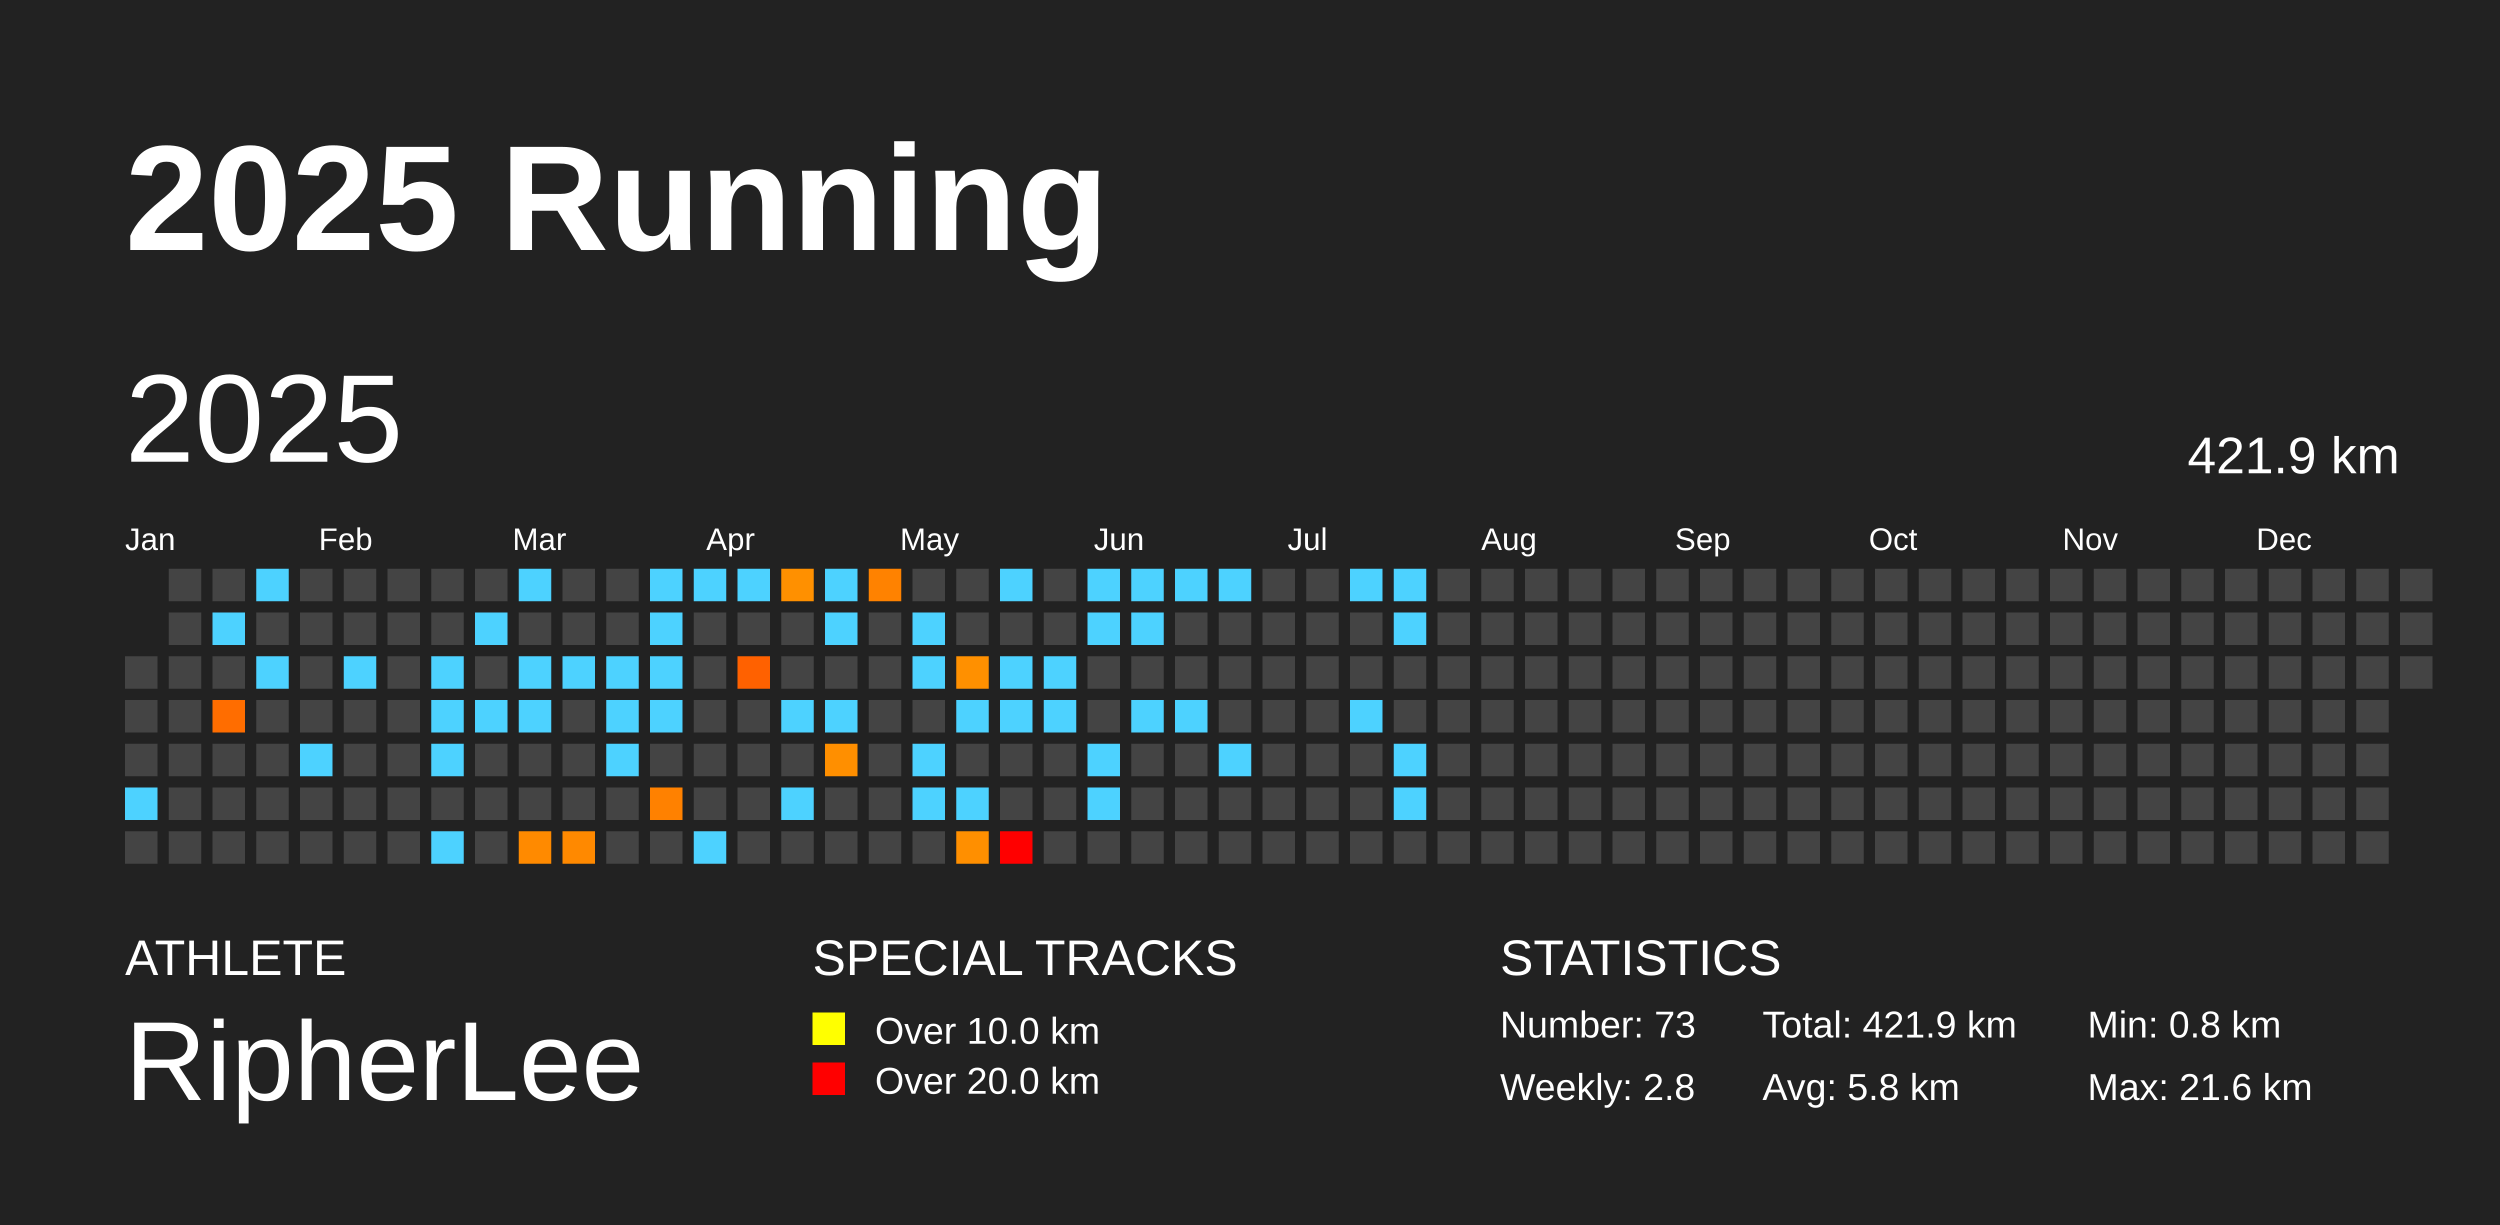
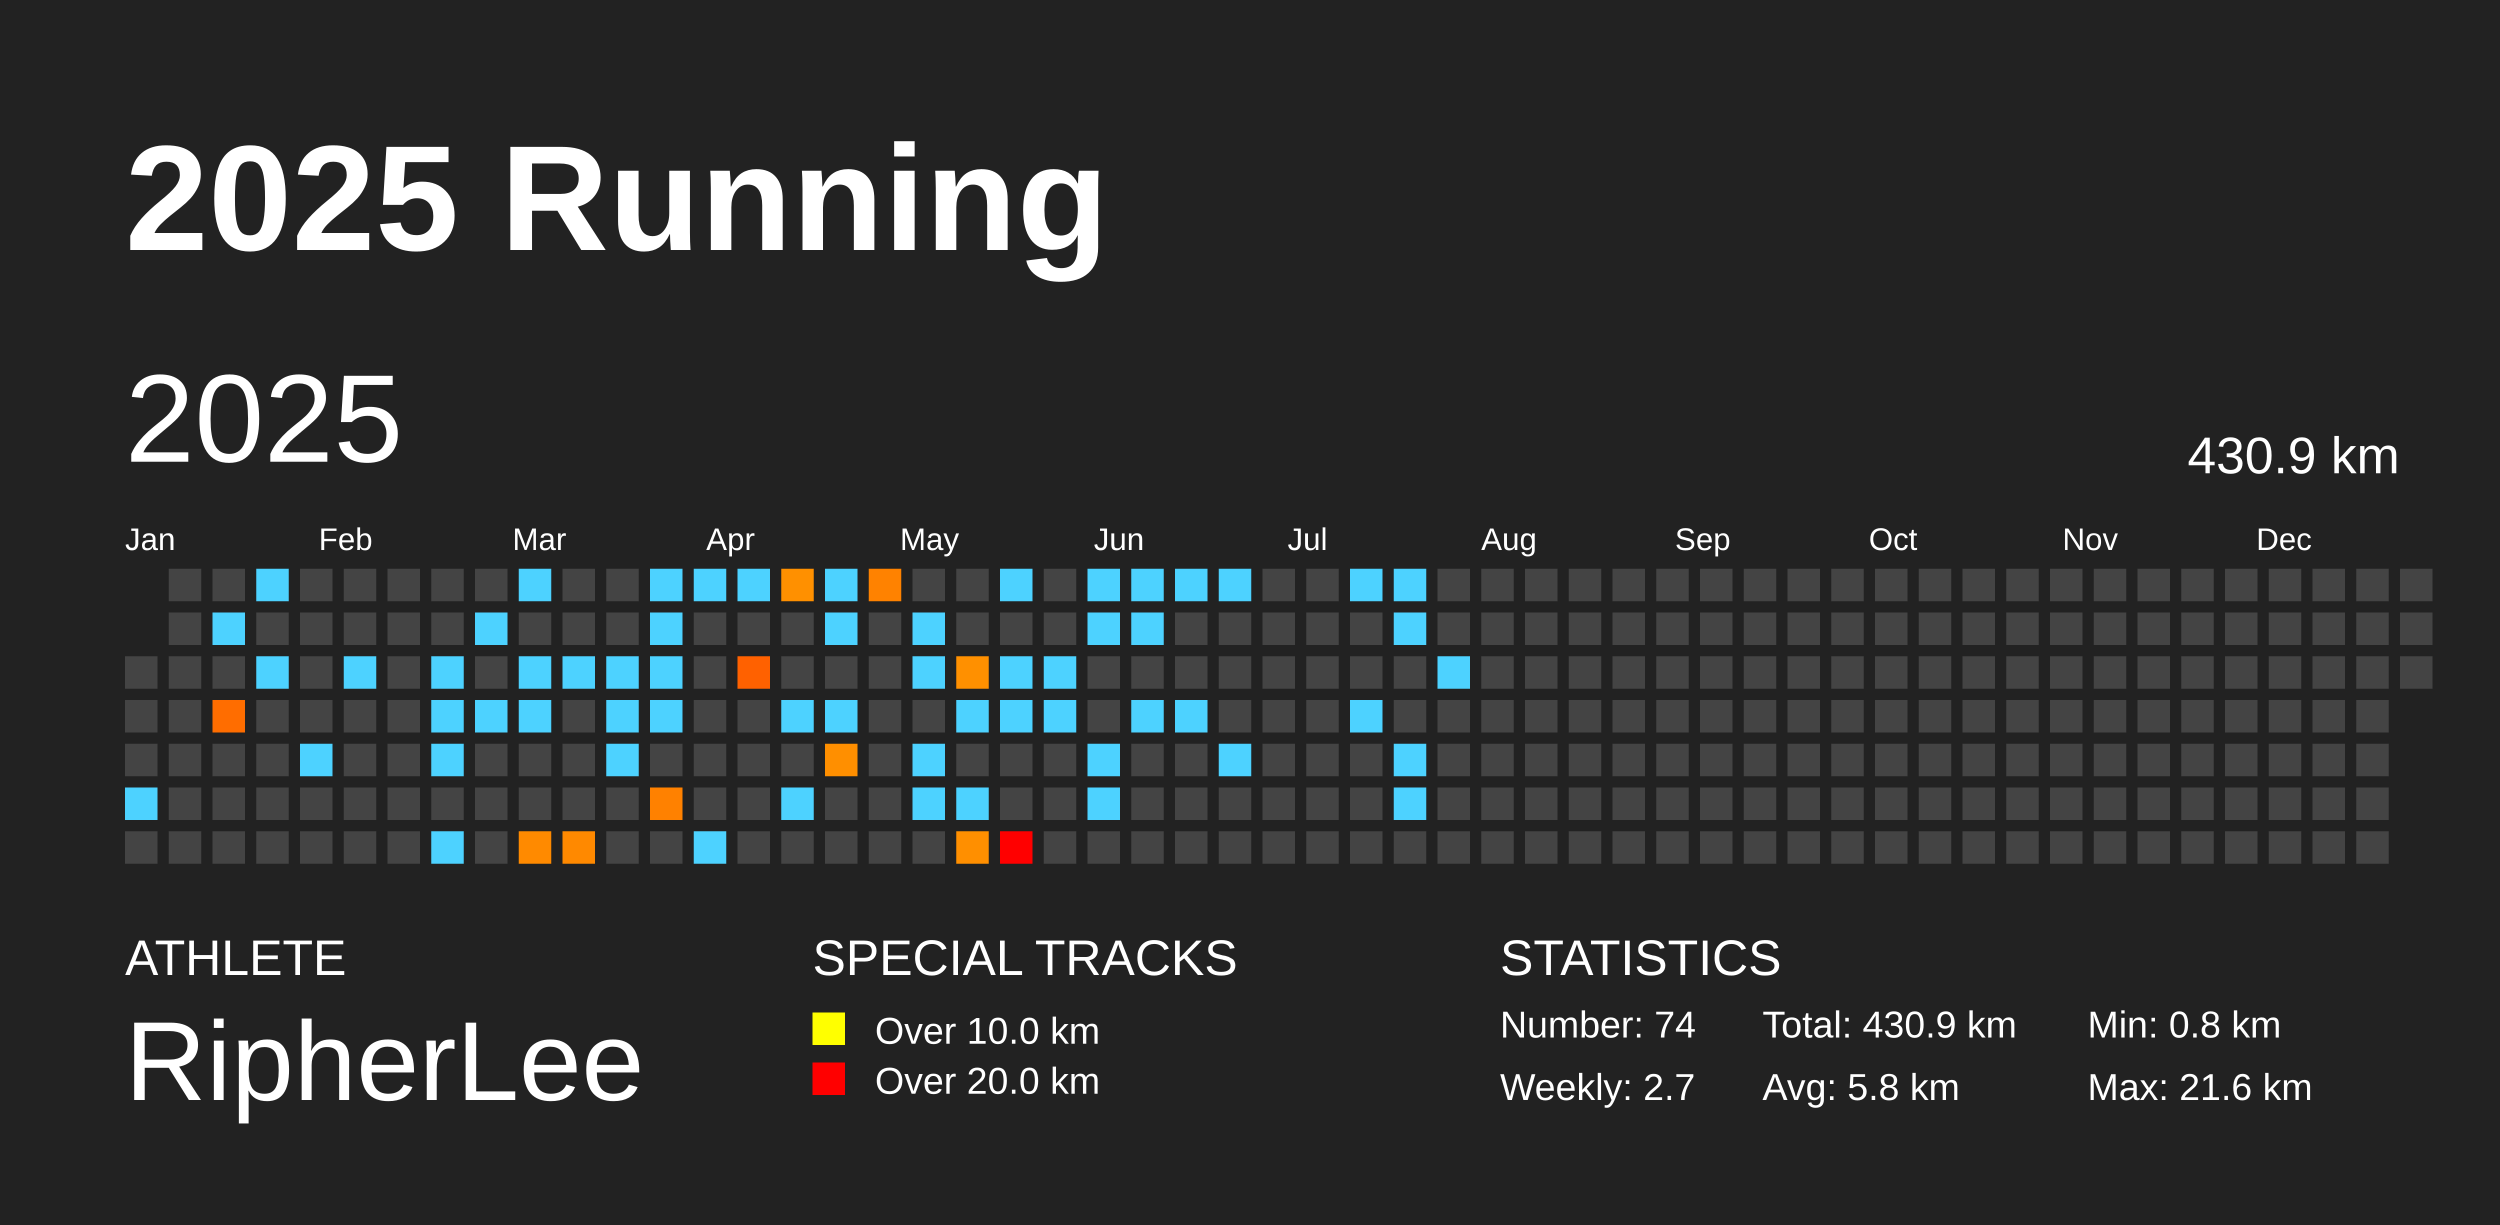
<svg xmlns="http://www.w3.org/2000/svg" baseProfile="full" height="98mm" version="1.1" viewBox="0,0,200,98" width="200mm">
  <defs />
  <rect fill="#222222" height="98" width="200" x="0" y="0" />
  <text fill="#FFFFFF" style="font-size:12px; font-family:Arial; font-weight:bold;" x="10" y="20">2025 Running</text>
  <text fill="#FFFFFF" style="font-size:4px; font-family:Arial" x="10" y="78">ATHLETE</text>
  <text fill="#FFFFFF" style="font-size:9px; font-family:Arial" x="10" y="88">RipherLee</text>
  <text fill="#FFFFFF" style="font-size:4px; font-family:Arial" x="65" y="78">SPECIAL TRACKS</text>
  <rect fill="yellow" height="2.6" width="2.6" x="65" y="81" />
  <text fill="#FFFFFF" style="font-size:3px; font-family:Arial" x="70" y="83.5">Over 10.0 km</text>
  <rect fill="red" height="2.6" width="2.6" x="65" y="85" />
  <text fill="#FFFFFF" style="font-size:3px; font-family:Arial" x="70" y="87.5">Over 20.0 km</text>
  <text fill="#FFFFFF" style="font-size:4px; font-family:Arial" x="120" y="78">STATISTICS</text>
-   <text fill="#FFFFFF" style="font-size:3px; font-family:Arial" x="120" y="83">Number: 73</text>
-   <text fill="#FFFFFF" style="font-size:3px; font-family:Arial" x="120" y="88">Weekly: 2.8</text>
-   <text fill="#FFFFFF" style="font-size:3px; font-family:Arial" x="141" y="83">Total: 421.9 km</text>
+   <text fill="#FFFFFF" style="font-size:3px; font-family:Arial" x="120" y="83">Number: 74</text>
+   <text fill="#FFFFFF" style="font-size:3px; font-family:Arial" x="120" y="88">Weekly: 2.7</text>
+   <text fill="#FFFFFF" style="font-size:3px; font-family:Arial" x="141" y="83">Total: 430.9 km</text>
  <text fill="#FFFFFF" style="font-size:3px; font-family:Arial" x="141" y="88">Avg: 5.8 km</text>
  <text fill="#FFFFFF" style="font-size:3px; font-family:Arial" x="167" y="83">Min: 0.8 km</text>
  <text fill="#FFFFFF" style="font-size:3px; font-family:Arial" x="167" y="88">Max: 21.6 km</text>
  <text dominant-baseline="hanging" fill="#FFFFFF" style="font-size:10.0px; font-family:Arial;" x="10" y="30">2025</text>
-   <text dominant-baseline="hanging" fill="#FFFFFF" style="font-size:4.125px; font-family:Arial;" x="175" y="35">421.9 km</text>
+   <text dominant-baseline="hanging" fill="#FFFFFF" style="font-size:4.125px; font-family:Arial;" x="175" y="35">430.9 km</text>
  <text fill="#FFFFFF" style="font-size:2.5px; font-family:Arial" x="10.0" y="44">Jan</text>
  <text fill="#FFFFFF" style="font-size:2.5px; font-family:Arial" x="25.5" y="44">Feb</text>
  <text fill="#FFFFFF" style="font-size:2.5px; font-family:Arial" x="41.0" y="44">Mar</text>
  <text fill="#FFFFFF" style="font-size:2.5px; font-family:Arial" x="56.5" y="44">Apr</text>
  <text fill="#FFFFFF" style="font-size:2.5px; font-family:Arial" x="72.0" y="44">May</text>
  <text fill="#FFFFFF" style="font-size:2.5px; font-family:Arial" x="87.5" y="44">Jun</text>
  <text fill="#FFFFFF" style="font-size:2.5px; font-family:Arial" x="103.0" y="44">Jul</text>
  <text fill="#FFFFFF" style="font-size:2.5px; font-family:Arial" x="118.5" y="44">Aug</text>
  <text fill="#FFFFFF" style="font-size:2.5px; font-family:Arial" x="134.0" y="44">Sep</text>
  <text fill="#FFFFFF" style="font-size:2.5px; font-family:Arial" x="149.5" y="44">Oct</text>
  <text fill="#FFFFFF" style="font-size:2.5px; font-family:Arial" x="165.0" y="44">Nov</text>
  <text fill="#FFFFFF" style="font-size:2.5px; font-family:Arial" x="180.5" y="44">Dec</text>
  <rect fill="#444444" height="2.6" width="2.6" x="10.0" y="52.5" />
  <rect fill="#444444" height="2.6" width="2.6" x="10.0" y="56.0" />
  <rect fill="#444444" height="2.6" width="2.6" x="10.0" y="59.5" />
  <rect fill="#4dd2ff" height="2.6" width="2.6" x="10.0" y="63.0" />
  <rect fill="#444444" height="2.6" width="2.6" x="10.0" y="66.5" />
  <rect fill="#444444" height="2.6" width="2.6" x="13.5" y="45.5" />
  <rect fill="#444444" height="2.6" width="2.6" x="13.5" y="49.0" />
  <rect fill="#444444" height="2.6" width="2.6" x="13.5" y="52.5" />
  <rect fill="#444444" height="2.6" width="2.6" x="13.5" y="56.0" />
  <rect fill="#444444" height="2.6" width="2.6" x="13.5" y="59.5" />
  <rect fill="#444444" height="2.6" width="2.6" x="13.5" y="63.0" />
  <rect fill="#444444" height="2.6" width="2.6" x="13.5" y="66.5" />
  <rect fill="#444444" height="2.6" width="2.6" x="17.0" y="45.5" />
  <rect fill="#4dd2ff" height="2.6" width="2.6" x="17.0" y="49.0" />
  <rect fill="#444444" height="2.6" width="2.6" x="17.0" y="52.5" />
  <rect fill="#ff6d00" height="2.6" width="2.6" x="17.0" y="56.0" />
  <rect fill="#444444" height="2.6" width="2.6" x="17.0" y="59.5" />
  <rect fill="#444444" height="2.6" width="2.6" x="17.0" y="63.0" />
  <rect fill="#444444" height="2.6" width="2.6" x="17.0" y="66.5" />
  <rect fill="#4dd2ff" height="2.6" width="2.6" x="20.5" y="45.5" />
  <rect fill="#444444" height="2.6" width="2.6" x="20.5" y="49.0" />
  <rect fill="#4dd2ff" height="2.6" width="2.6" x="20.5" y="52.5" />
  <rect fill="#444444" height="2.6" width="2.6" x="20.5" y="56.0" />
  <rect fill="#444444" height="2.6" width="2.6" x="20.5" y="59.5" />
  <rect fill="#444444" height="2.6" width="2.6" x="20.5" y="63.0" />
  <rect fill="#444444" height="2.6" width="2.6" x="20.5" y="66.5" />
  <rect fill="#444444" height="2.6" width="2.6" x="24.0" y="45.5" />
  <rect fill="#444444" height="2.6" width="2.6" x="24.0" y="49.0" />
  <rect fill="#444444" height="2.6" width="2.6" x="24.0" y="52.5" />
  <rect fill="#444444" height="2.6" width="2.6" x="24.0" y="56.0" />
  <rect fill="#4dd2ff" height="2.6" width="2.6" x="24.0" y="59.5" />
  <rect fill="#444444" height="2.6" width="2.6" x="24.0" y="63.0" />
  <rect fill="#444444" height="2.6" width="2.6" x="24.0" y="66.5" />
  <rect fill="#444444" height="2.6" width="2.6" x="27.5" y="45.5" />
  <rect fill="#444444" height="2.6" width="2.6" x="27.5" y="49.0" />
  <rect fill="#4dd2ff" height="2.6" width="2.6" x="27.5" y="52.5" />
  <rect fill="#444444" height="2.6" width="2.6" x="27.5" y="56.0" />
  <rect fill="#444444" height="2.6" width="2.6" x="27.5" y="59.5" />
  <rect fill="#444444" height="2.6" width="2.6" x="27.5" y="63.0" />
  <rect fill="#444444" height="2.6" width="2.6" x="27.5" y="66.5" />
  <rect fill="#444444" height="2.6" width="2.6" x="31.0" y="45.5" />
  <rect fill="#444444" height="2.6" width="2.6" x="31.0" y="49.0" />
  <rect fill="#444444" height="2.6" width="2.6" x="31.0" y="52.5" />
  <rect fill="#444444" height="2.6" width="2.6" x="31.0" y="56.0" />
  <rect fill="#444444" height="2.6" width="2.6" x="31.0" y="59.5" />
  <rect fill="#444444" height="2.6" width="2.6" x="31.0" y="63.0" />
  <rect fill="#444444" height="2.6" width="2.6" x="31.0" y="66.5" />
  <rect fill="#444444" height="2.6" width="2.6" x="34.5" y="45.5" />
  <rect fill="#444444" height="2.6" width="2.6" x="34.5" y="49.0" />
  <rect fill="#4dd2ff" height="2.6" width="2.6" x="34.5" y="52.5" />
  <rect fill="#4dd2ff" height="2.6" width="2.6" x="34.5" y="56.0" />
  <rect fill="#4dd2ff" height="2.6" width="2.6" x="34.5" y="59.5" />
  <rect fill="#444444" height="2.6" width="2.6" x="34.5" y="63.0" />
  <rect fill="#4dd2ff" height="2.6" width="2.6" x="34.5" y="66.5" />
  <rect fill="#444444" height="2.6" width="2.6" x="38.0" y="45.5" />
  <rect fill="#4dd2ff" height="2.6" width="2.6" x="38.0" y="49.0" />
  <rect fill="#444444" height="2.6" width="2.6" x="38.0" y="52.5" />
  <rect fill="#4dd2ff" height="2.6" width="2.6" x="38.0" y="56.0" />
  <rect fill="#444444" height="2.6" width="2.6" x="38.0" y="59.5" />
  <rect fill="#444444" height="2.6" width="2.6" x="38.0" y="63.0" />
  <rect fill="#444444" height="2.6" width="2.6" x="38.0" y="66.5" />
  <rect fill="#4dd2ff" height="2.6" width="2.6" x="41.5" y="45.5" />
  <rect fill="#444444" height="2.6" width="2.6" x="41.5" y="49.0" />
  <rect fill="#4dd2ff" height="2.6" width="2.6" x="41.5" y="52.5" />
  <rect fill="#4dd2ff" height="2.6" width="2.6" x="41.5" y="56.0" />
  <rect fill="#444444" height="2.6" width="2.6" x="41.5" y="59.5" />
  <rect fill="#444444" height="2.6" width="2.6" x="41.5" y="63.0" />
  <rect fill="#ff8a00" height="2.6" width="2.6" x="41.5" y="66.5" />
  <rect fill="#444444" height="2.6" width="2.6" x="45.0" y="45.5" />
  <rect fill="#444444" height="2.6" width="2.6" x="45.0" y="49.0" />
  <rect fill="#4dd2ff" height="2.6" width="2.6" x="45.0" y="52.5" />
  <rect fill="#444444" height="2.6" width="2.6" x="45.0" y="56.0" />
  <rect fill="#444444" height="2.6" width="2.6" x="45.0" y="59.5" />
  <rect fill="#444444" height="2.6" width="2.6" x="45.0" y="63.0" />
  <rect fill="#ff8900" height="2.6" width="2.6" x="45.0" y="66.5" />
  <rect fill="#444444" height="2.6" width="2.6" x="48.5" y="45.5" />
  <rect fill="#444444" height="2.6" width="2.6" x="48.5" y="49.0" />
  <rect fill="#4dd2ff" height="2.6" width="2.6" x="48.5" y="52.5" />
  <rect fill="#4dd2ff" height="2.6" width="2.6" x="48.5" y="56.0" />
  <rect fill="#4dd2ff" height="2.6" width="2.6" x="48.5" y="59.5" />
  <rect fill="#444444" height="2.6" width="2.6" x="48.5" y="63.0" />
  <rect fill="#444444" height="2.6" width="2.6" x="48.5" y="66.5" />
  <rect fill="#4dd2ff" height="2.6" width="2.6" x="52.0" y="45.5" />
  <rect fill="#4dd2ff" height="2.6" width="2.6" x="52.0" y="49.0" />
  <rect fill="#4dd2ff" height="2.6" width="2.6" x="52.0" y="52.5" />
  <rect fill="#4dd2ff" height="2.6" width="2.6" x="52.0" y="56.0" />
  <rect fill="#444444" height="2.6" width="2.6" x="52.0" y="59.5" />
  <rect fill="#ff8100" height="2.6" width="2.6" x="52.0" y="63.0" />
  <rect fill="#444444" height="2.6" width="2.6" x="52.0" y="66.5" />
  <rect fill="#4dd2ff" height="2.6" width="2.6" x="55.5" y="45.5" />
  <rect fill="#444444" height="2.6" width="2.6" x="55.5" y="49.0" />
  <rect fill="#444444" height="2.6" width="2.6" x="55.5" y="52.5" />
  <rect fill="#444444" height="2.6" width="2.6" x="55.5" y="56.0" />
  <rect fill="#444444" height="2.6" width="2.6" x="55.5" y="59.5" />
  <rect fill="#444444" height="2.6" width="2.6" x="55.5" y="63.0" />
  <rect fill="#4dd2ff" height="2.6" width="2.6" x="55.5" y="66.5" />
  <rect fill="#4dd2ff" height="2.6" width="2.6" x="59.0" y="45.5" />
  <rect fill="#444444" height="2.6" width="2.6" x="59.0" y="49.0" />
  <rect fill="#ff6100" height="2.6" width="2.6" x="59.0" y="52.5" />
  <rect fill="#444444" height="2.6" width="2.6" x="59.0" y="56.0" />
  <rect fill="#444444" height="2.6" width="2.6" x="59.0" y="59.5" />
  <rect fill="#444444" height="2.6" width="2.6" x="59.0" y="63.0" />
  <rect fill="#444444" height="2.6" width="2.6" x="59.0" y="66.5" />
  <rect fill="#ff9000" height="2.6" width="2.6" x="62.5" y="45.5" />
  <rect fill="#444444" height="2.6" width="2.6" x="62.5" y="49.0" />
  <rect fill="#444444" height="2.6" width="2.6" x="62.5" y="52.5" />
  <rect fill="#4dd2ff" height="2.6" width="2.6" x="62.5" y="56.0" />
  <rect fill="#444444" height="2.6" width="2.6" x="62.5" y="59.5" />
  <rect fill="#4dd2ff" height="2.6" width="2.6" x="62.5" y="63.0" />
  <rect fill="#444444" height="2.6" width="2.6" x="62.5" y="66.5" />
  <rect fill="#4dd2ff" height="2.6" width="2.6" x="66.0" y="45.5" />
  <rect fill="#4dd2ff" height="2.6" width="2.6" x="66.0" y="49.0" />
  <rect fill="#444444" height="2.6" width="2.6" x="66.0" y="52.5" />
  <rect fill="#4dd2ff" height="2.6" width="2.6" x="66.0" y="56.0" />
  <rect fill="#ff8f00" height="2.6" width="2.6" x="66.0" y="59.5" />
  <rect fill="#444444" height="2.6" width="2.6" x="66.0" y="63.0" />
  <rect fill="#444444" height="2.6" width="2.6" x="66.0" y="66.5" />
  <rect fill="#ff8200" height="2.6" width="2.6" x="69.5" y="45.5" />
  <rect fill="#444444" height="2.6" width="2.6" x="69.5" y="49.0" />
  <rect fill="#444444" height="2.6" width="2.6" x="69.5" y="52.5" />
  <rect fill="#444444" height="2.6" width="2.6" x="69.5" y="56.0" />
  <rect fill="#444444" height="2.6" width="2.6" x="69.5" y="59.5" />
  <rect fill="#444444" height="2.6" width="2.6" x="69.5" y="63.0" />
  <rect fill="#444444" height="2.6" width="2.6" x="69.5" y="66.5" />
  <rect fill="#444444" height="2.6" width="2.6" x="73.0" y="45.5" />
  <rect fill="#4dd2ff" height="2.6" width="2.6" x="73.0" y="49.0" />
  <rect fill="#4dd2ff" height="2.6" width="2.6" x="73.0" y="52.5" />
  <rect fill="#444444" height="2.6" width="2.6" x="73.0" y="56.0" />
  <rect fill="#4dd2ff" height="2.6" width="2.6" x="73.0" y="59.5" />
  <rect fill="#4dd2ff" height="2.6" width="2.6" x="73.0" y="63.0" />
  <rect fill="#444444" height="2.6" width="2.6" x="73.0" y="66.5" />
  <rect fill="#444444" height="2.6" width="2.6" x="76.5" y="45.5" />
  <rect fill="#444444" height="2.6" width="2.6" x="76.5" y="49.0" />
  <rect fill="#ff9000" height="2.6" width="2.6" x="76.5" y="52.5" />
  <rect fill="#4dd2ff" height="2.6" width="2.6" x="76.5" y="56.0" />
  <rect fill="#444444" height="2.6" width="2.6" x="76.5" y="59.5" />
  <rect fill="#4dd2ff" height="2.6" width="2.6" x="76.5" y="63.0" />
  <rect fill="#ff8f00" height="2.6" width="2.6" x="76.5" y="66.5" />
  <rect fill="#4dd2ff" height="2.6" width="2.6" x="80.0" y="45.5" />
  <rect fill="#444444" height="2.6" width="2.6" x="80.0" y="49.0" />
  <rect fill="#4dd2ff" height="2.6" width="2.6" x="80.0" y="52.5" />
  <rect fill="#4dd2ff" height="2.6" width="2.6" x="80.0" y="56.0" />
  <rect fill="#444444" height="2.6" width="2.6" x="80.0" y="59.5" />
  <rect fill="#444444" height="2.6" width="2.6" x="80.0" y="63.0" />
  <rect fill="red" height="2.6" width="2.6" x="80.0" y="66.5" />
  <rect fill="#444444" height="2.6" width="2.6" x="83.5" y="45.5" />
  <rect fill="#444444" height="2.6" width="2.6" x="83.5" y="49.0" />
  <rect fill="#4dd2ff" height="2.6" width="2.6" x="83.5" y="52.5" />
  <rect fill="#4dd2ff" height="2.6" width="2.6" x="83.5" y="56.0" />
  <rect fill="#444444" height="2.6" width="2.6" x="83.5" y="59.5" />
  <rect fill="#444444" height="2.6" width="2.6" x="83.5" y="63.0" />
  <rect fill="#444444" height="2.6" width="2.6" x="83.5" y="66.5" />
  <rect fill="#4dd2ff" height="2.6" width="2.6" x="87.0" y="45.5" />
  <rect fill="#4dd2ff" height="2.6" width="2.6" x="87.0" y="49.0" />
  <rect fill="#444444" height="2.6" width="2.6" x="87.0" y="52.5" />
  <rect fill="#444444" height="2.6" width="2.6" x="87.0" y="56.0" />
  <rect fill="#4dd2ff" height="2.6" width="2.6" x="87.0" y="59.5" />
  <rect fill="#4dd2ff" height="2.6" width="2.6" x="87.0" y="63.0" />
  <rect fill="#444444" height="2.6" width="2.6" x="87.0" y="66.5" />
  <rect fill="#4dd2ff" height="2.6" width="2.6" x="90.5" y="45.5" />
  <rect fill="#4dd2ff" height="2.6" width="2.6" x="90.5" y="49.0" />
  <rect fill="#444444" height="2.6" width="2.6" x="90.5" y="52.5" />
  <rect fill="#4dd2ff" height="2.6" width="2.6" x="90.5" y="56.0" />
  <rect fill="#444444" height="2.6" width="2.6" x="90.5" y="59.5" />
  <rect fill="#444444" height="2.6" width="2.6" x="90.5" y="63.0" />
  <rect fill="#444444" height="2.6" width="2.6" x="90.5" y="66.5" />
  <rect fill="#4dd2ff" height="2.6" width="2.6" x="94.0" y="45.5" />
  <rect fill="#444444" height="2.6" width="2.6" x="94.0" y="49.0" />
  <rect fill="#444444" height="2.6" width="2.6" x="94.0" y="52.5" />
  <rect fill="#4dd2ff" height="2.6" width="2.6" x="94.0" y="56.0" />
  <rect fill="#444444" height="2.6" width="2.6" x="94.0" y="59.5" />
  <rect fill="#444444" height="2.6" width="2.6" x="94.0" y="63.0" />
  <rect fill="#444444" height="2.6" width="2.6" x="94.0" y="66.5" />
  <rect fill="#4dd2ff" height="2.6" width="2.6" x="97.5" y="45.5" />
  <rect fill="#444444" height="2.6" width="2.6" x="97.5" y="49.0" />
  <rect fill="#444444" height="2.6" width="2.6" x="97.5" y="52.5" />
  <rect fill="#444444" height="2.6" width="2.6" x="97.5" y="56.0" />
  <rect fill="#4dd2ff" height="2.6" width="2.6" x="97.5" y="59.5" />
  <rect fill="#444444" height="2.6" width="2.6" x="97.5" y="63.0" />
  <rect fill="#444444" height="2.6" width="2.6" x="97.5" y="66.5" />
  <rect fill="#444444" height="2.6" width="2.6" x="101.0" y="45.5" />
  <rect fill="#444444" height="2.6" width="2.6" x="101.0" y="49.0" />
  <rect fill="#444444" height="2.6" width="2.6" x="101.0" y="52.5" />
  <rect fill="#444444" height="2.6" width="2.6" x="101.0" y="56.0" />
  <rect fill="#444444" height="2.6" width="2.6" x="101.0" y="59.5" />
  <rect fill="#444444" height="2.6" width="2.6" x="101.0" y="63.0" />
  <rect fill="#444444" height="2.6" width="2.6" x="101.0" y="66.5" />
  <rect fill="#444444" height="2.6" width="2.6" x="104.5" y="45.5" />
  <rect fill="#444444" height="2.6" width="2.6" x="104.5" y="49.0" />
  <rect fill="#444444" height="2.6" width="2.6" x="104.5" y="52.5" />
  <rect fill="#444444" height="2.6" width="2.6" x="104.5" y="56.0" />
  <rect fill="#444444" height="2.6" width="2.6" x="104.5" y="59.5" />
  <rect fill="#444444" height="2.6" width="2.6" x="104.5" y="63.0" />
  <rect fill="#444444" height="2.6" width="2.6" x="104.5" y="66.5" />
  <rect fill="#4dd2ff" height="2.6" width="2.6" x="108.0" y="45.5" />
  <rect fill="#444444" height="2.6" width="2.6" x="108.0" y="49.0" />
  <rect fill="#444444" height="2.6" width="2.6" x="108.0" y="52.5" />
  <rect fill="#4dd2ff" height="2.6" width="2.6" x="108.0" y="56.0" />
  <rect fill="#444444" height="2.6" width="2.6" x="108.0" y="59.5" />
  <rect fill="#444444" height="2.6" width="2.6" x="108.0" y="63.0" />
  <rect fill="#444444" height="2.6" width="2.6" x="108.0" y="66.5" />
  <rect fill="#4dd2ff" height="2.6" width="2.6" x="111.5" y="45.5" />
  <rect fill="#4dd2ff" height="2.6" width="2.6" x="111.5" y="49.0" />
  <rect fill="#444444" height="2.6" width="2.6" x="111.5" y="52.5" />
  <rect fill="#444444" height="2.6" width="2.6" x="111.5" y="56.0" />
  <rect fill="#4dd2ff" height="2.6" width="2.6" x="111.5" y="59.5" />
  <rect fill="#4dd2ff" height="2.6" width="2.6" x="111.5" y="63.0" />
  <rect fill="#444444" height="2.6" width="2.6" x="111.5" y="66.5" />
  <rect fill="#444444" height="2.6" width="2.6" x="115.0" y="45.5" />
  <rect fill="#444444" height="2.6" width="2.6" x="115.0" y="49.0" />
-   <rect fill="#444444" height="2.6" width="2.6" x="115.0" y="52.5" />
+   <rect fill="#4dd2ff" height="2.6" width="2.6" x="115.0" y="52.5" />
  <rect fill="#444444" height="2.6" width="2.6" x="115.0" y="56.0" />
  <rect fill="#444444" height="2.6" width="2.6" x="115.0" y="59.5" />
  <rect fill="#444444" height="2.6" width="2.6" x="115.0" y="63.0" />
  <rect fill="#444444" height="2.6" width="2.6" x="115.0" y="66.5" />
  <rect fill="#444444" height="2.6" width="2.6" x="118.5" y="45.5" />
  <rect fill="#444444" height="2.6" width="2.6" x="118.5" y="49.0" />
  <rect fill="#444444" height="2.6" width="2.6" x="118.5" y="52.5" />
  <rect fill="#444444" height="2.6" width="2.6" x="118.5" y="56.0" />
  <rect fill="#444444" height="2.6" width="2.6" x="118.5" y="59.5" />
  <rect fill="#444444" height="2.6" width="2.6" x="118.5" y="63.0" />
  <rect fill="#444444" height="2.6" width="2.6" x="118.5" y="66.5" />
  <rect fill="#444444" height="2.6" width="2.6" x="122.0" y="45.5" />
  <rect fill="#444444" height="2.6" width="2.6" x="122.0" y="49.0" />
  <rect fill="#444444" height="2.6" width="2.6" x="122.0" y="52.5" />
  <rect fill="#444444" height="2.6" width="2.6" x="122.0" y="56.0" />
  <rect fill="#444444" height="2.6" width="2.6" x="122.0" y="59.5" />
  <rect fill="#444444" height="2.6" width="2.6" x="122.0" y="63.0" />
  <rect fill="#444444" height="2.6" width="2.6" x="122.0" y="66.5" />
  <rect fill="#444444" height="2.6" width="2.6" x="125.5" y="45.5" />
  <rect fill="#444444" height="2.6" width="2.6" x="125.5" y="49.0" />
  <rect fill="#444444" height="2.6" width="2.6" x="125.5" y="52.5" />
  <rect fill="#444444" height="2.6" width="2.6" x="125.5" y="56.0" />
  <rect fill="#444444" height="2.6" width="2.6" x="125.5" y="59.5" />
  <rect fill="#444444" height="2.6" width="2.6" x="125.5" y="63.0" />
  <rect fill="#444444" height="2.6" width="2.6" x="125.5" y="66.5" />
  <rect fill="#444444" height="2.6" width="2.6" x="129.0" y="45.5" />
  <rect fill="#444444" height="2.6" width="2.6" x="129.0" y="49.0" />
  <rect fill="#444444" height="2.6" width="2.6" x="129.0" y="52.5" />
  <rect fill="#444444" height="2.6" width="2.6" x="129.0" y="56.0" />
  <rect fill="#444444" height="2.6" width="2.6" x="129.0" y="59.5" />
  <rect fill="#444444" height="2.6" width="2.6" x="129.0" y="63.0" />
  <rect fill="#444444" height="2.6" width="2.6" x="129.0" y="66.5" />
  <rect fill="#444444" height="2.6" width="2.6" x="132.5" y="45.5" />
  <rect fill="#444444" height="2.6" width="2.6" x="132.5" y="49.0" />
  <rect fill="#444444" height="2.6" width="2.6" x="132.5" y="52.5" />
  <rect fill="#444444" height="2.6" width="2.6" x="132.5" y="56.0" />
  <rect fill="#444444" height="2.6" width="2.6" x="132.5" y="59.5" />
  <rect fill="#444444" height="2.6" width="2.6" x="132.5" y="63.0" />
  <rect fill="#444444" height="2.6" width="2.6" x="132.5" y="66.5" />
  <rect fill="#444444" height="2.6" width="2.6" x="136.0" y="45.5" />
  <rect fill="#444444" height="2.6" width="2.6" x="136.0" y="49.0" />
  <rect fill="#444444" height="2.6" width="2.6" x="136.0" y="52.5" />
  <rect fill="#444444" height="2.6" width="2.6" x="136.0" y="56.0" />
  <rect fill="#444444" height="2.6" width="2.6" x="136.0" y="59.5" />
  <rect fill="#444444" height="2.6" width="2.6" x="136.0" y="63.0" />
  <rect fill="#444444" height="2.6" width="2.6" x="136.0" y="66.5" />
  <rect fill="#444444" height="2.6" width="2.6" x="139.5" y="45.5" />
  <rect fill="#444444" height="2.6" width="2.6" x="139.5" y="49.0" />
  <rect fill="#444444" height="2.6" width="2.6" x="139.5" y="52.5" />
  <rect fill="#444444" height="2.6" width="2.6" x="139.5" y="56.0" />
  <rect fill="#444444" height="2.6" width="2.6" x="139.5" y="59.5" />
  <rect fill="#444444" height="2.6" width="2.6" x="139.5" y="63.0" />
  <rect fill="#444444" height="2.6" width="2.6" x="139.5" y="66.5" />
  <rect fill="#444444" height="2.6" width="2.6" x="143.0" y="45.5" />
  <rect fill="#444444" height="2.6" width="2.6" x="143.0" y="49.0" />
  <rect fill="#444444" height="2.6" width="2.6" x="143.0" y="52.5" />
  <rect fill="#444444" height="2.6" width="2.6" x="143.0" y="56.0" />
  <rect fill="#444444" height="2.6" width="2.6" x="143.0" y="59.5" />
  <rect fill="#444444" height="2.6" width="2.6" x="143.0" y="63.0" />
  <rect fill="#444444" height="2.6" width="2.6" x="143.0" y="66.5" />
  <rect fill="#444444" height="2.6" width="2.6" x="146.5" y="45.5" />
  <rect fill="#444444" height="2.6" width="2.6" x="146.5" y="49.0" />
  <rect fill="#444444" height="2.6" width="2.6" x="146.5" y="52.5" />
  <rect fill="#444444" height="2.6" width="2.6" x="146.5" y="56.0" />
  <rect fill="#444444" height="2.6" width="2.6" x="146.5" y="59.5" />
  <rect fill="#444444" height="2.6" width="2.6" x="146.5" y="63.0" />
  <rect fill="#444444" height="2.6" width="2.6" x="146.5" y="66.5" />
  <rect fill="#444444" height="2.6" width="2.6" x="150.0" y="45.5" />
  <rect fill="#444444" height="2.6" width="2.6" x="150.0" y="49.0" />
  <rect fill="#444444" height="2.6" width="2.6" x="150.0" y="52.5" />
  <rect fill="#444444" height="2.6" width="2.6" x="150.0" y="56.0" />
  <rect fill="#444444" height="2.6" width="2.6" x="150.0" y="59.5" />
  <rect fill="#444444" height="2.6" width="2.6" x="150.0" y="63.0" />
  <rect fill="#444444" height="2.6" width="2.6" x="150.0" y="66.5" />
  <rect fill="#444444" height="2.6" width="2.6" x="153.5" y="45.5" />
  <rect fill="#444444" height="2.6" width="2.6" x="153.5" y="49.0" />
  <rect fill="#444444" height="2.6" width="2.6" x="153.5" y="52.5" />
  <rect fill="#444444" height="2.6" width="2.6" x="153.5" y="56.0" />
  <rect fill="#444444" height="2.6" width="2.6" x="153.5" y="59.5" />
  <rect fill="#444444" height="2.6" width="2.6" x="153.5" y="63.0" />
  <rect fill="#444444" height="2.6" width="2.6" x="153.5" y="66.5" />
  <rect fill="#444444" height="2.6" width="2.6" x="157.0" y="45.5" />
  <rect fill="#444444" height="2.6" width="2.6" x="157.0" y="49.0" />
  <rect fill="#444444" height="2.6" width="2.6" x="157.0" y="52.5" />
  <rect fill="#444444" height="2.6" width="2.6" x="157.0" y="56.0" />
  <rect fill="#444444" height="2.6" width="2.6" x="157.0" y="59.5" />
  <rect fill="#444444" height="2.6" width="2.6" x="157.0" y="63.0" />
  <rect fill="#444444" height="2.6" width="2.6" x="157.0" y="66.5" />
  <rect fill="#444444" height="2.6" width="2.6" x="160.5" y="45.5" />
  <rect fill="#444444" height="2.6" width="2.6" x="160.5" y="49.0" />
  <rect fill="#444444" height="2.6" width="2.6" x="160.5" y="52.5" />
  <rect fill="#444444" height="2.6" width="2.6" x="160.5" y="56.0" />
  <rect fill="#444444" height="2.6" width="2.6" x="160.5" y="59.5" />
  <rect fill="#444444" height="2.6" width="2.6" x="160.5" y="63.0" />
  <rect fill="#444444" height="2.6" width="2.6" x="160.5" y="66.5" />
  <rect fill="#444444" height="2.6" width="2.6" x="164.0" y="45.5" />
  <rect fill="#444444" height="2.6" width="2.6" x="164.0" y="49.0" />
  <rect fill="#444444" height="2.6" width="2.6" x="164.0" y="52.5" />
  <rect fill="#444444" height="2.6" width="2.6" x="164.0" y="56.0" />
  <rect fill="#444444" height="2.6" width="2.6" x="164.0" y="59.5" />
  <rect fill="#444444" height="2.6" width="2.6" x="164.0" y="63.0" />
  <rect fill="#444444" height="2.6" width="2.6" x="164.0" y="66.5" />
  <rect fill="#444444" height="2.6" width="2.6" x="167.5" y="45.5" />
  <rect fill="#444444" height="2.6" width="2.6" x="167.5" y="49.0" />
  <rect fill="#444444" height="2.6" width="2.6" x="167.5" y="52.5" />
  <rect fill="#444444" height="2.6" width="2.6" x="167.5" y="56.0" />
  <rect fill="#444444" height="2.6" width="2.6" x="167.5" y="59.5" />
  <rect fill="#444444" height="2.6" width="2.6" x="167.5" y="63.0" />
  <rect fill="#444444" height="2.6" width="2.6" x="167.5" y="66.5" />
  <rect fill="#444444" height="2.6" width="2.6" x="171.0" y="45.5" />
  <rect fill="#444444" height="2.6" width="2.6" x="171.0" y="49.0" />
  <rect fill="#444444" height="2.6" width="2.6" x="171.0" y="52.5" />
  <rect fill="#444444" height="2.6" width="2.6" x="171.0" y="56.0" />
  <rect fill="#444444" height="2.6" width="2.6" x="171.0" y="59.5" />
  <rect fill="#444444" height="2.6" width="2.6" x="171.0" y="63.0" />
  <rect fill="#444444" height="2.6" width="2.6" x="171.0" y="66.5" />
  <rect fill="#444444" height="2.6" width="2.6" x="174.5" y="45.5" />
  <rect fill="#444444" height="2.6" width="2.6" x="174.5" y="49.0" />
  <rect fill="#444444" height="2.6" width="2.6" x="174.5" y="52.5" />
  <rect fill="#444444" height="2.6" width="2.6" x="174.5" y="56.0" />
  <rect fill="#444444" height="2.6" width="2.6" x="174.5" y="59.5" />
  <rect fill="#444444" height="2.6" width="2.6" x="174.5" y="63.0" />
  <rect fill="#444444" height="2.6" width="2.6" x="174.5" y="66.5" />
  <rect fill="#444444" height="2.6" width="2.6" x="178.0" y="45.5" />
  <rect fill="#444444" height="2.6" width="2.6" x="178.0" y="49.0" />
  <rect fill="#444444" height="2.6" width="2.6" x="178.0" y="52.5" />
  <rect fill="#444444" height="2.6" width="2.6" x="178.0" y="56.0" />
  <rect fill="#444444" height="2.6" width="2.6" x="178.0" y="59.5" />
  <rect fill="#444444" height="2.6" width="2.6" x="178.0" y="63.0" />
  <rect fill="#444444" height="2.6" width="2.6" x="178.0" y="66.5" />
  <rect fill="#444444" height="2.6" width="2.6" x="181.5" y="45.5" />
  <rect fill="#444444" height="2.6" width="2.6" x="181.5" y="49.0" />
  <rect fill="#444444" height="2.6" width="2.6" x="181.5" y="52.5" />
  <rect fill="#444444" height="2.6" width="2.6" x="181.5" y="56.0" />
  <rect fill="#444444" height="2.6" width="2.6" x="181.5" y="59.5" />
  <rect fill="#444444" height="2.6" width="2.6" x="181.5" y="63.0" />
  <rect fill="#444444" height="2.6" width="2.6" x="181.5" y="66.5" />
  <rect fill="#444444" height="2.6" width="2.6" x="185.0" y="45.5" />
  <rect fill="#444444" height="2.6" width="2.6" x="185.0" y="49.0" />
  <rect fill="#444444" height="2.6" width="2.6" x="185.0" y="52.5" />
  <rect fill="#444444" height="2.6" width="2.6" x="185.0" y="56.0" />
  <rect fill="#444444" height="2.6" width="2.6" x="185.0" y="59.5" />
  <rect fill="#444444" height="2.6" width="2.6" x="185.0" y="63.0" />
  <rect fill="#444444" height="2.6" width="2.6" x="185.0" y="66.5" />
  <rect fill="#444444" height="2.6" width="2.6" x="188.5" y="45.5" />
  <rect fill="#444444" height="2.6" width="2.6" x="188.5" y="49.0" />
  <rect fill="#444444" height="2.6" width="2.6" x="188.5" y="52.5" />
  <rect fill="#444444" height="2.6" width="2.6" x="188.5" y="56.0" />
  <rect fill="#444444" height="2.6" width="2.6" x="188.5" y="59.5" />
  <rect fill="#444444" height="2.6" width="2.6" x="188.5" y="63.0" />
  <rect fill="#444444" height="2.6" width="2.6" x="188.5" y="66.5" />
  <rect fill="#444444" height="2.6" width="2.6" x="192.0" y="45.5" />
  <rect fill="#444444" height="2.6" width="2.6" x="192.0" y="49.0" />
  <rect fill="#444444" height="2.6" width="2.6" x="192.0" y="52.5" />
</svg>
